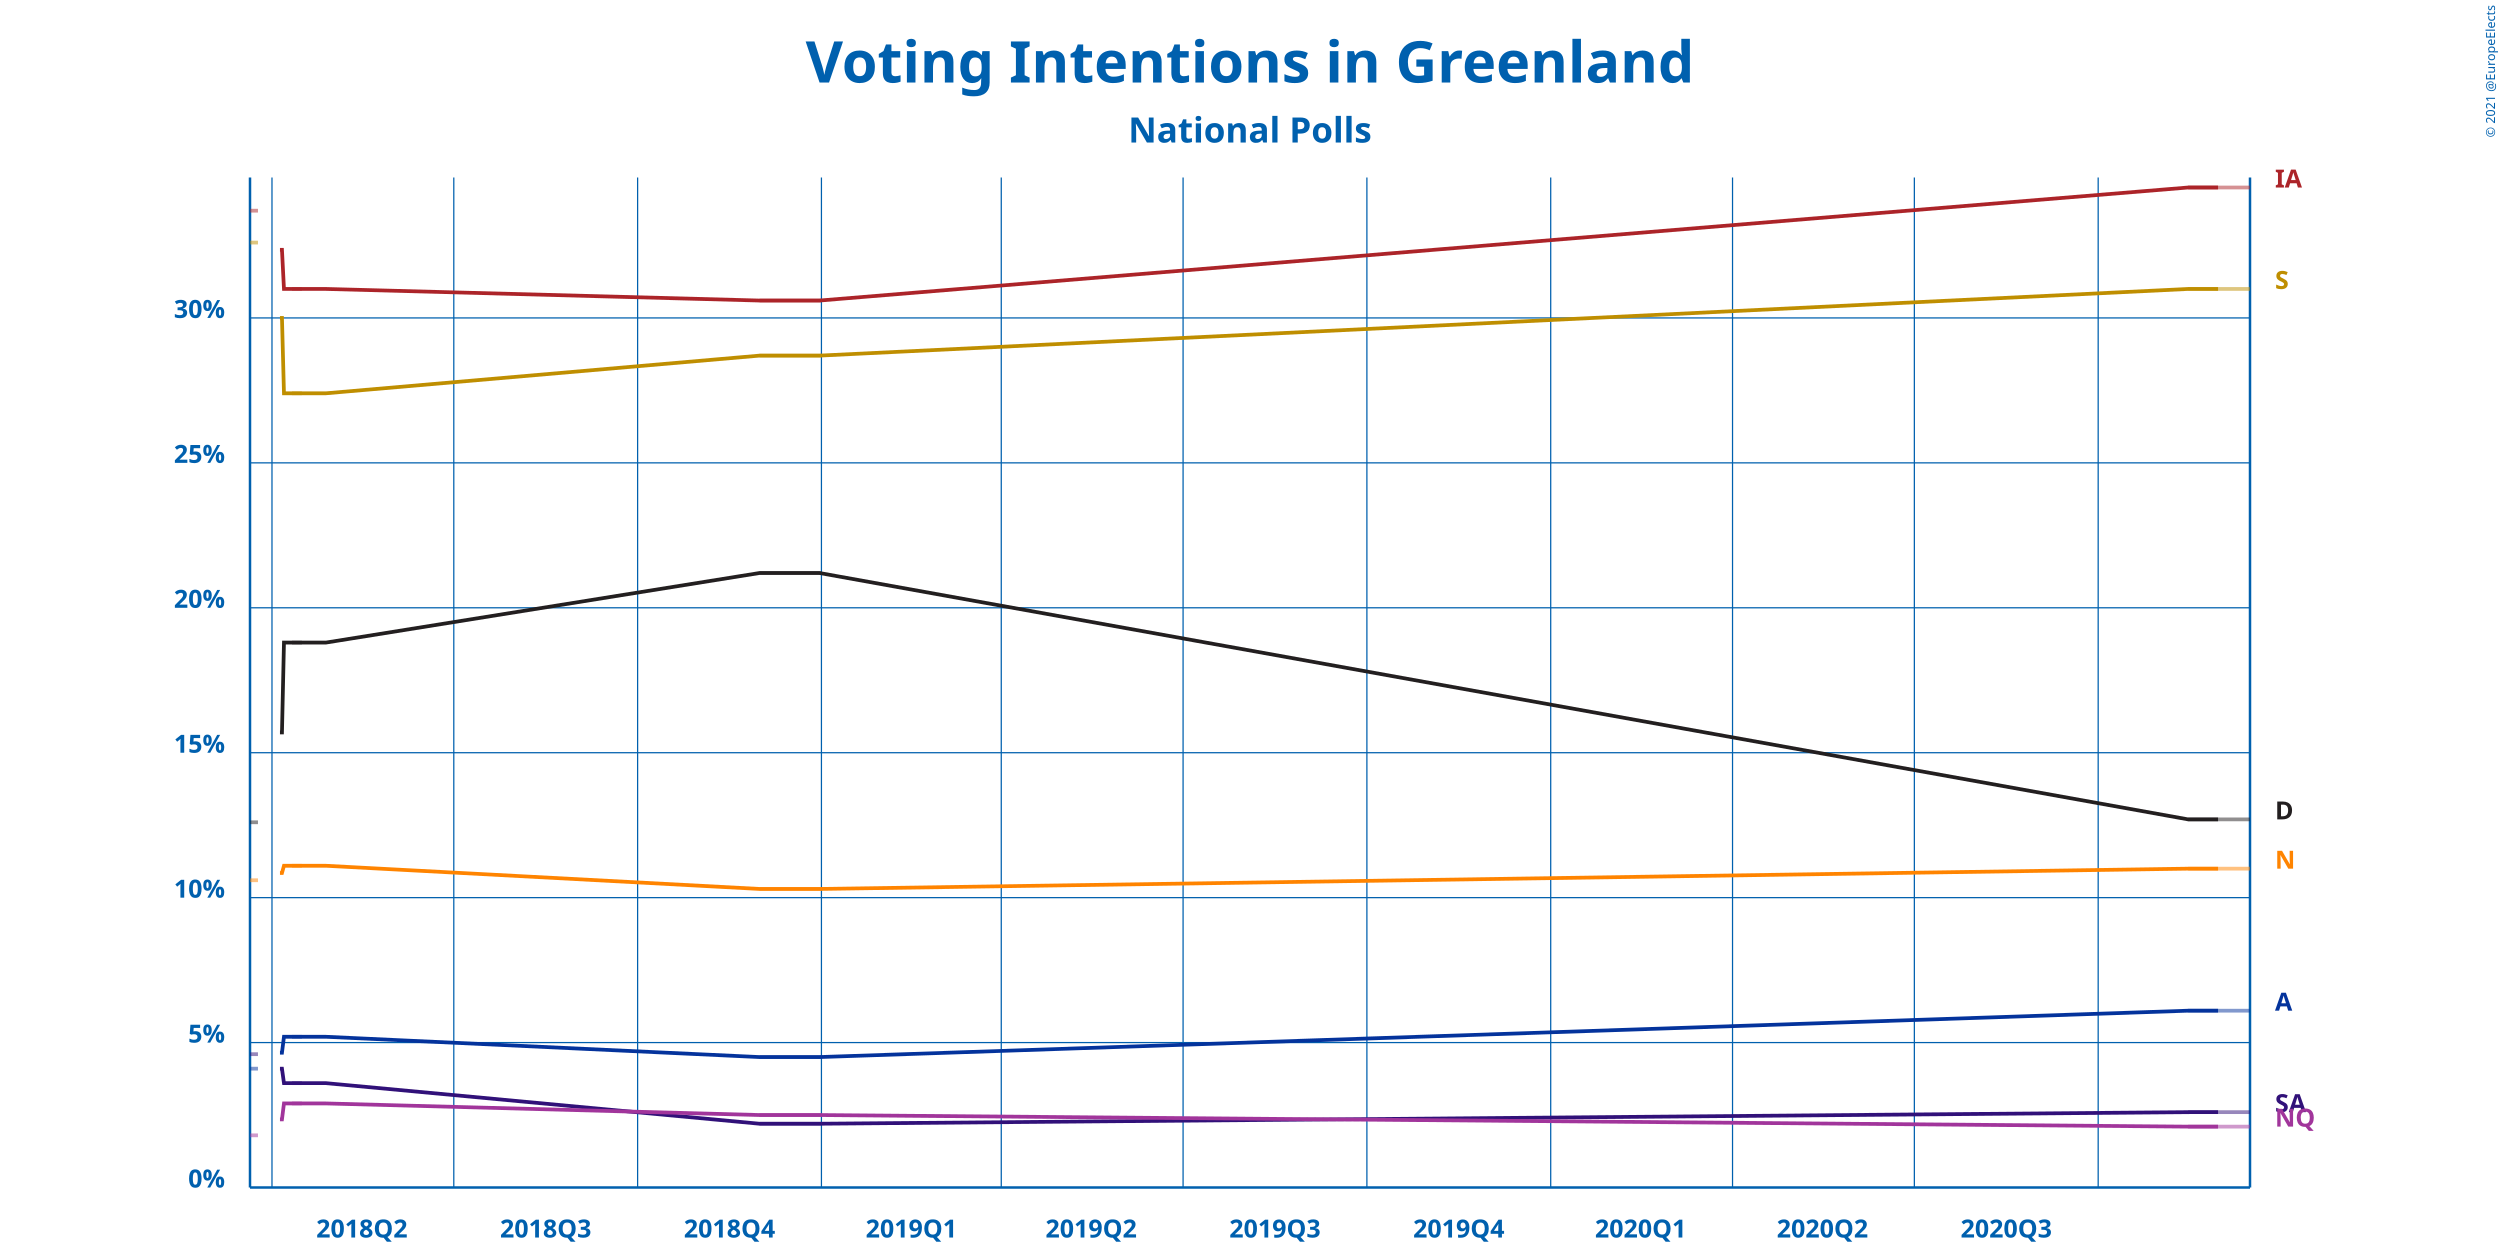
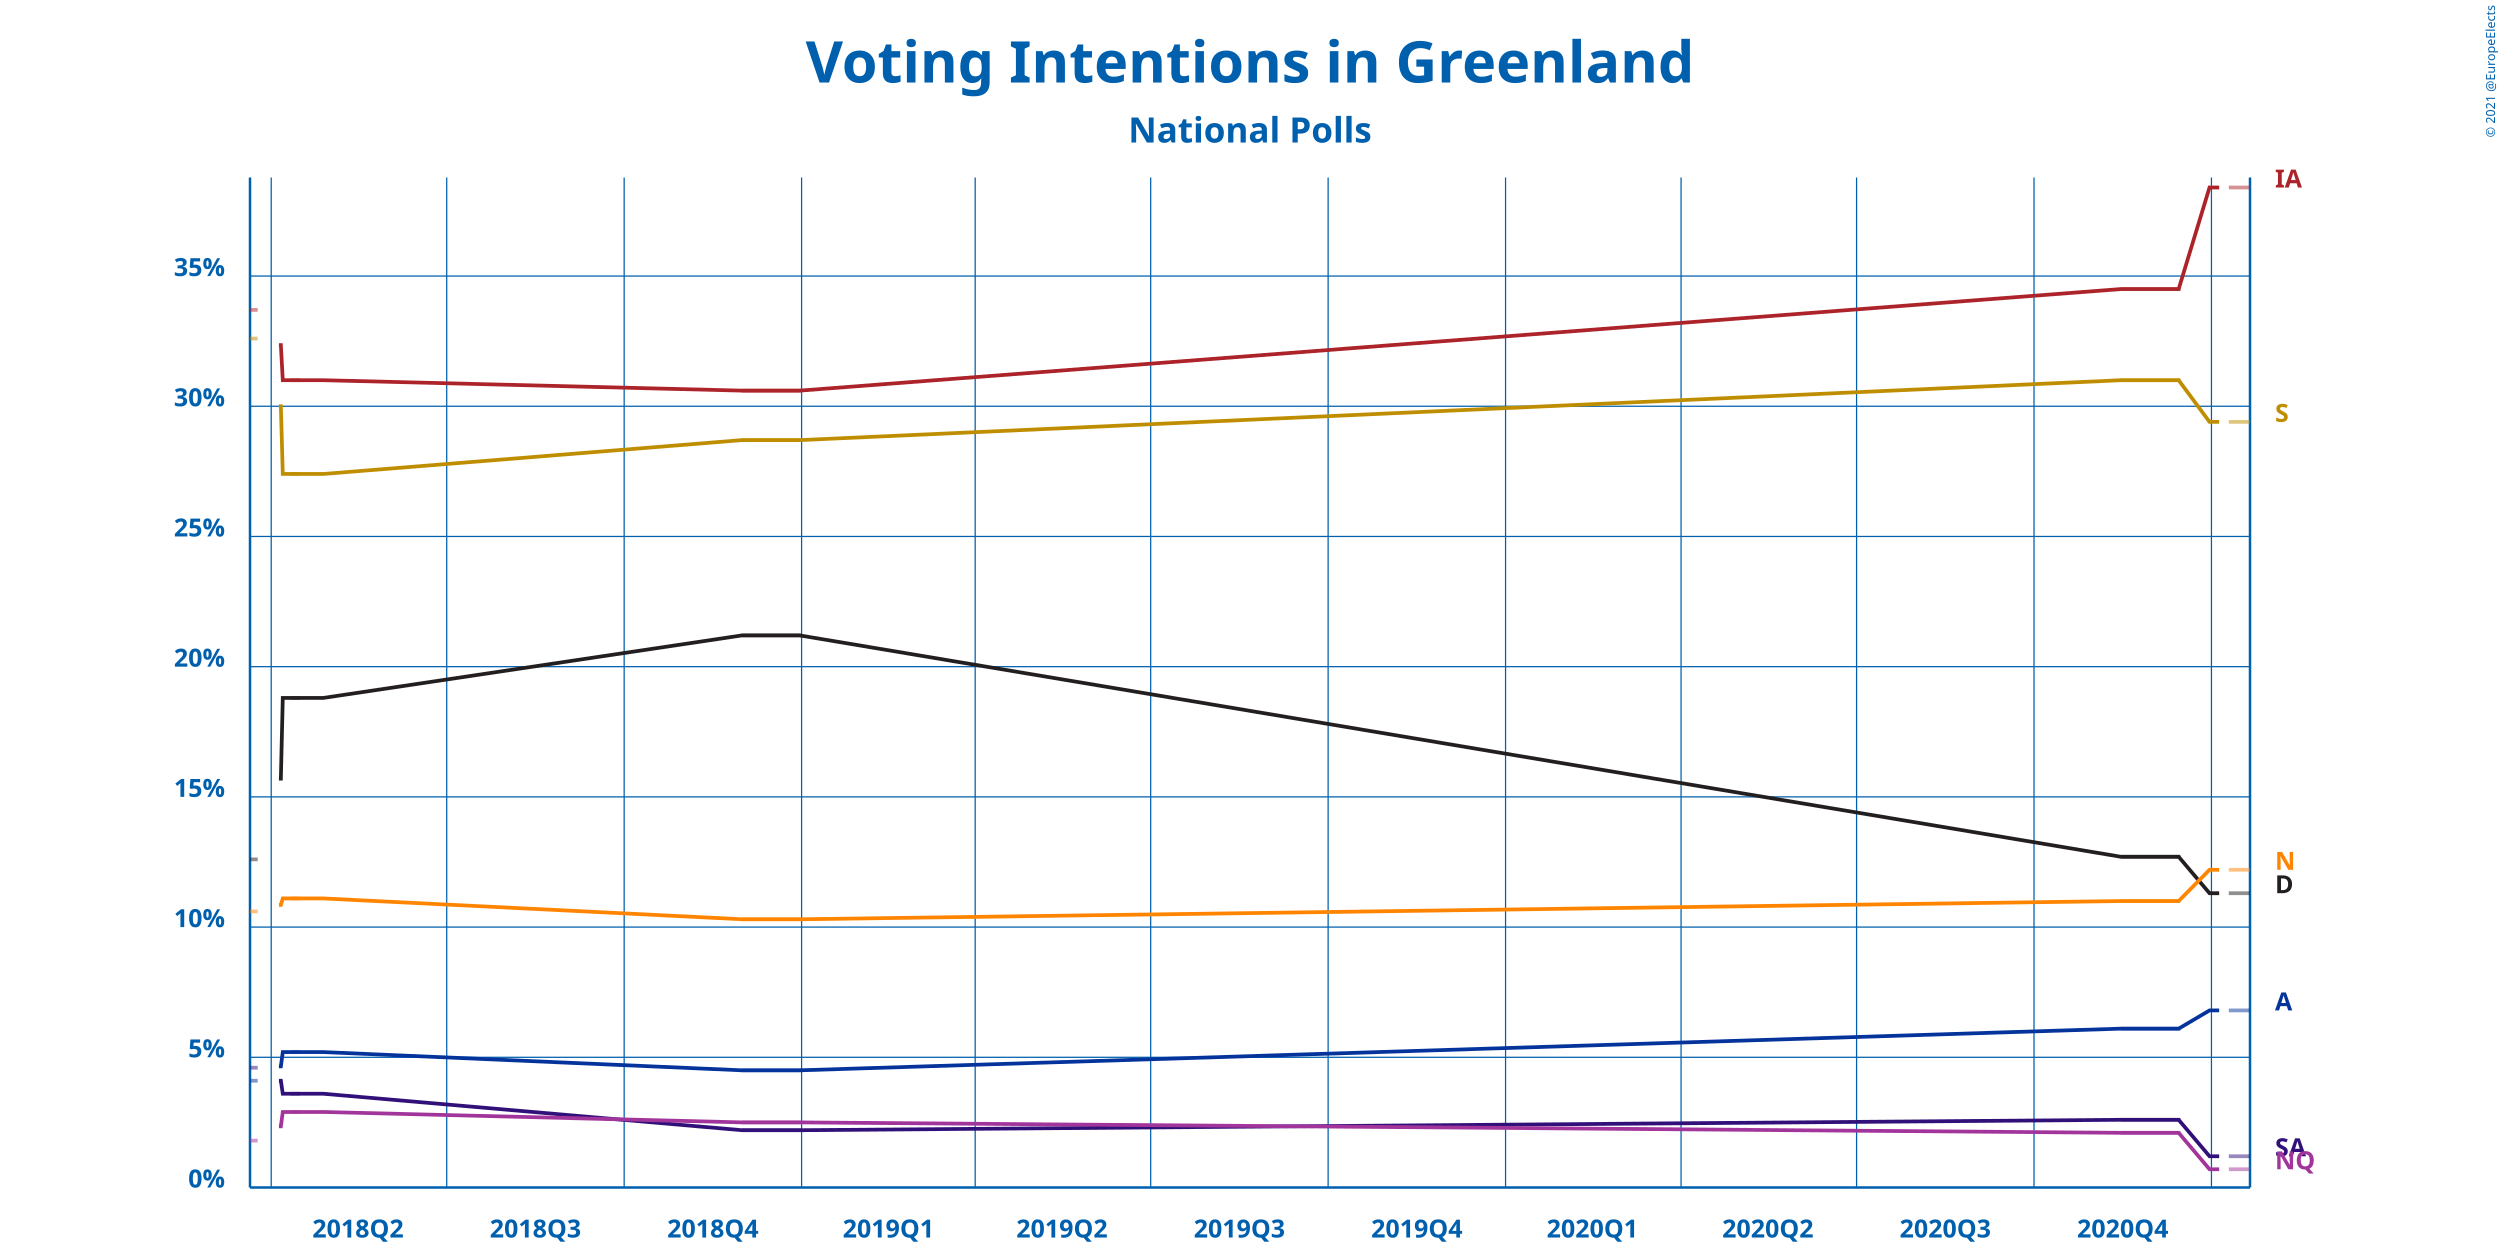
<svg HEIGHT="1000" WIDTH="2000">
  <rect fill="#FFFFFF" height="1000" stroke="none" width="2000" x="0" y="0" />
  <text fill="#0060AE" font-family="'Advent Pro'" font-size="46px" font-style="normal" font-weight="bold" text-align="center" text-anchor="middle" x="1000" y="66">Voting Intentions in Greenland</text>
  <text fill="#0060AE" font-family="'Advent Pro'" font-size="28px" font-style="normal" font-weight="bold" text-align="center" text-anchor="middle" x="1000" y="114">National Polls</text>
  <text fill="#0060AE" font-family="'Advent Pro'" font-size="10px" font-style="normal" font-weight="normal" text-align="center" text-anchor="end" transform="rotate(270)" x="-4" y="1996">© 2021 @EuropeElects</text>
  <g>
    <g>
      <line stroke="#0060AE" stroke-width="2" x1="200.0" x2="1800.0" y1="950.0" y2="950.0" />
      <text fill="#0060AE" font-family="'Advent Pro'" font-size="20px" font-style="normal" font-weight="bold" text-align="center" text-anchor="end" x="180.0" y="950.0">0%</text>
      <line stroke="#0060AE" stroke-width="2" x1="200.0" x2="200.0" y1="950.0" y2="142.0" />
      <line stroke="#0060AE" stroke-width="2" x1="1800.0" x2="1800.0" y1="950.0" y2="142.0" />
-       <line stroke="#0060AE" stroke-width="1" x1="217.583" x2="217.583" y1="950.0" y2="142.0" />
-       <text fill="#0060AE" font-family="'Advent Pro'" font-size="20px" font-style="normal" font-weight="bold" text-align="center" text-anchor="middle" x="289.511" y="990.0">2018Q2</text>
-       <line stroke="#0060AE" stroke-width="1" x1="363.039" x2="363.039" y1="950.0" y2="142.0" />
-       <text fill="#0060AE" font-family="'Advent Pro'" font-size="20px" font-style="normal" font-weight="bold" text-align="center" text-anchor="middle" x="436.566" y="990.0">2018Q3</text>
-       <line stroke="#0060AE" stroke-width="1" x1="510.093" x2="510.093" y1="950.0" y2="142.0" />
-       <text fill="#0060AE" font-family="'Advent Pro'" font-size="20px" font-style="normal" font-weight="bold" text-align="center" text-anchor="middle" x="583.62" y="990.0">2018Q4</text>
-       <line stroke="#0060AE" stroke-width="1" x1="657.147" x2="657.147" y1="950.0" y2="142.0" />
-       <text fill="#0060AE" font-family="'Advent Pro'" font-size="20px" font-style="normal" font-weight="bold" text-align="center" text-anchor="middle" x="729.076" y="990.0">2019Q1</text>
-       <line stroke="#0060AE" stroke-width="1" x1="801.005" x2="801.005" y1="950.0" y2="142.0" />
-       <text fill="#0060AE" font-family="'Advent Pro'" font-size="20px" font-style="normal" font-weight="bold" text-align="center" text-anchor="middle" x="872.934" y="990.0">2019Q2</text>
-       <line stroke="#0060AE" stroke-width="1" x1="946.461" x2="946.461" y1="950.0" y2="142.0" />
-       <text fill="#0060AE" font-family="'Advent Pro'" font-size="20px" font-style="normal" font-weight="bold" text-align="center" text-anchor="middle" x="1019.988" y="990.0">2019Q3</text>
-       <line stroke="#0060AE" stroke-width="1" x1="1093.515" x2="1093.515" y1="950.0" y2="142.0" />
-       <text fill="#0060AE" font-family="'Advent Pro'" font-size="20px" font-style="normal" font-weight="bold" text-align="center" text-anchor="middle" x="1167.043" y="990.0">2019Q4</text>
-       <line stroke="#0060AE" stroke-width="1" x1="1240.57" x2="1240.57" y1="950.0" y2="142.0" />
-       <text fill="#0060AE" font-family="'Advent Pro'" font-size="20px" font-style="normal" font-weight="bold" text-align="center" text-anchor="middle" x="1312.499" y="990.0">2020Q1</text>
-       <line stroke="#0060AE" stroke-width="1" x1="1386.026" x2="1386.026" y1="950.0" y2="142.0" />
-       <text fill="#0060AE" font-family="'Advent Pro'" font-size="20px" font-style="normal" font-weight="bold" text-align="center" text-anchor="middle" x="1457.955" y="990.0">2020Q2</text>
-       <line stroke="#0060AE" stroke-width="1" x1="1531.482" x2="1531.482" y1="950.0" y2="142.0" />
-       <text fill="#0060AE" font-family="'Advent Pro'" font-size="20px" font-style="normal" font-weight="bold" text-align="center" text-anchor="middle" x="1605.009" y="990.0">2020Q3</text>
-       <line stroke="#0060AE" stroke-width="1" x1="1678.536" x2="1678.536" y1="950.0" y2="142.0" />
-       <line stroke="#0060AE" stroke-width="1" x1="200.0" x2="1800.0" y1="834.058" y2="834.058" />
-       <text fill="#0060AE" font-family="'Advent Pro'" font-size="20px" font-style="normal" font-weight="bold" text-align="center" text-anchor="end" x="180.0" y="834.058">5%</text>
-       <line stroke="#0060AE" stroke-width="1" x1="200.0" x2="1800.0" y1="718.116" y2="718.116" />
-       <text fill="#0060AE" font-family="'Advent Pro'" font-size="20px" font-style="normal" font-weight="bold" text-align="center" text-anchor="end" x="180.0" y="718.116">10%</text>
-       <line stroke="#0060AE" stroke-width="1" x1="200.0" x2="1800.0" y1="602.174" y2="602.174" />
-       <text fill="#0060AE" font-family="'Advent Pro'" font-size="20px" font-style="normal" font-weight="bold" text-align="center" text-anchor="end" x="180.0" y="602.174">15%</text>
-       <line stroke="#0060AE" stroke-width="1" x1="200.0" x2="1800.0" y1="486.232" y2="486.232" />
-       <text fill="#0060AE" font-family="'Advent Pro'" font-size="20px" font-style="normal" font-weight="bold" text-align="center" text-anchor="end" x="180.0" y="486.232">20%</text>
-       <line stroke="#0060AE" stroke-width="1" x1="200.0" x2="1800.0" y1="370.29" y2="370.29" />
-       <text fill="#0060AE" font-family="'Advent Pro'" font-size="20px" font-style="normal" font-weight="bold" text-align="center" text-anchor="end" x="180.0" y="370.29">25%</text>
-       <line stroke="#0060AE" stroke-width="1" x1="200.0" x2="1800.0" y1="254.348" y2="254.348" />
-       <text fill="#0060AE" font-family="'Advent Pro'" font-size="20px" font-style="normal" font-weight="bold" text-align="center" text-anchor="end" x="180.0" y="254.348">30%</text>
+       <line stroke="#0060AE" stroke-width="1" x1="216.972" x2="216.972" y1="950.0" y2="142.0" />
+       <text fill="#0060AE" font-family="'Advent Pro'" font-size="20px" font-style="normal" font-weight="bold" text-align="center" text-anchor="middle" x="286.404" y="990.0">2018Q2</text>
+       <line stroke="#0060AE" stroke-width="1" x1="357.379" x2="357.379" y1="950.0" y2="142.0" />
+       <text fill="#0060AE" font-family="'Advent Pro'" font-size="20px" font-style="normal" font-weight="bold" text-align="center" text-anchor="middle" x="428.353" y="990.0">2018Q3</text>
+       <line stroke="#0060AE" stroke-width="1" x1="499.328" x2="499.328" y1="950.0" y2="142.0" />
+       <text fill="#0060AE" font-family="'Advent Pro'" font-size="20px" font-style="normal" font-weight="bold" text-align="center" text-anchor="middle" x="570.303" y="990.0">2018Q4</text>
+       <line stroke="#0060AE" stroke-width="1" x1="641.277" x2="641.277" y1="950.0" y2="142.0" />
+       <text fill="#0060AE" font-family="'Advent Pro'" font-size="20px" font-style="normal" font-weight="bold" text-align="center" text-anchor="middle" x="710.709" y="990.0">2019Q1</text>
+       <line stroke="#0060AE" stroke-width="1" x1="780.141" x2="780.141" y1="950.0" y2="142.0" />
+       <text fill="#0060AE" font-family="'Advent Pro'" font-size="20px" font-style="normal" font-weight="bold" text-align="center" text-anchor="middle" x="849.572" y="990.0">2019Q2</text>
+       <line stroke="#0060AE" stroke-width="1" x1="920.547" x2="920.547" y1="950.0" y2="142.0" />
+       <text fill="#0060AE" font-family="'Advent Pro'" font-size="20px" font-style="normal" font-weight="bold" text-align="center" text-anchor="middle" x="991.522" y="990.0">2019Q3</text>
+       <line stroke="#0060AE" stroke-width="1" x1="1062.496" x2="1062.496" y1="950.0" y2="142.0" />
+       <text fill="#0060AE" font-family="'Advent Pro'" font-size="20px" font-style="normal" font-weight="bold" text-align="center" text-anchor="middle" x="1133.471" y="990.0">2019Q4</text>
+       <line stroke="#0060AE" stroke-width="1" x1="1204.446" x2="1204.446" y1="950.0" y2="142.0" />
+       <text fill="#0060AE" font-family="'Advent Pro'" font-size="20px" font-style="normal" font-weight="bold" text-align="center" text-anchor="middle" x="1273.877" y="990.0">2020Q1</text>
+       <line stroke="#0060AE" stroke-width="1" x1="1344.852" x2="1344.852" y1="950.0" y2="142.0" />
+       <text fill="#0060AE" font-family="'Advent Pro'" font-size="20px" font-style="normal" font-weight="bold" text-align="center" text-anchor="middle" x="1414.284" y="990.0">2020Q2</text>
+       <line stroke="#0060AE" stroke-width="1" x1="1485.258" x2="1485.258" y1="950.0" y2="142.0" />
+       <text fill="#0060AE" font-family="'Advent Pro'" font-size="20px" font-style="normal" font-weight="bold" text-align="center" text-anchor="middle" x="1556.233" y="990.0">2020Q3</text>
+       <line stroke="#0060AE" stroke-width="1" x1="1627.208" x2="1627.208" y1="950.0" y2="142.0" />
+       <text fill="#0060AE" font-family="'Advent Pro'" font-size="20px" font-style="normal" font-weight="bold" text-align="center" text-anchor="middle" x="1698.182" y="990.0">2020Q4</text>
+       <line stroke="#0060AE" stroke-width="1" x1="1769.157" x2="1769.157" y1="950.0" y2="142.0" />
+       <line stroke="#0060AE" stroke-width="1" x1="200.0" x2="1800.0" y1="845.833" y2="845.833" />
+       <text fill="#0060AE" font-family="'Advent Pro'" font-size="20px" font-style="normal" font-weight="bold" text-align="center" text-anchor="end" x="180.0" y="845.833">5%</text>
+       <line stroke="#0060AE" stroke-width="1" x1="200.0" x2="1800.0" y1="741.667" y2="741.667" />
+       <text fill="#0060AE" font-family="'Advent Pro'" font-size="20px" font-style="normal" font-weight="bold" text-align="center" text-anchor="end" x="180.0" y="741.667">10%</text>
+       <line stroke="#0060AE" stroke-width="1" x1="200.0" x2="1800.0" y1="637.5" y2="637.5" />
+       <text fill="#0060AE" font-family="'Advent Pro'" font-size="20px" font-style="normal" font-weight="bold" text-align="center" text-anchor="end" x="180.0" y="637.5">15%</text>
+       <line stroke="#0060AE" stroke-width="1" x1="200.0" x2="1800.0" y1="533.333" y2="533.333" />
+       <text fill="#0060AE" font-family="'Advent Pro'" font-size="20px" font-style="normal" font-weight="bold" text-align="center" text-anchor="end" x="180.0" y="533.333">20%</text>
+       <line stroke="#0060AE" stroke-width="1" x1="200.0" x2="1800.0" y1="429.167" y2="429.167" />
+       <text fill="#0060AE" font-family="'Advent Pro'" font-size="20px" font-style="normal" font-weight="bold" text-align="center" text-anchor="end" x="180.0" y="429.167">25%</text>
+       <line stroke="#0060AE" stroke-width="1" x1="200.0" x2="1800.0" y1="325.0" y2="325.0" />
+       <text fill="#0060AE" font-family="'Advent Pro'" font-size="20px" font-style="normal" font-weight="bold" text-align="center" text-anchor="end" x="180.0" y="325.0">30%</text>
+       <line stroke="#0060AE" stroke-width="1" x1="200.0" x2="1800.0" y1="220.833" y2="220.833" />
+       <text fill="#0060AE" font-family="'Advent Pro'" font-size="20px" font-style="normal" font-weight="bold" text-align="center" text-anchor="end" x="180.0" y="220.833">35%</text>
    </g>
    <g>
-       <line stroke="#BF8E00" stroke-opacity="0.5" stroke-width="3" x1="1750.465" x2="1800.0" y1="231.159" y2="231.159" />
-       <line stroke="#AC2429" stroke-opacity="0.5" stroke-width="3" x1="1750.465" x2="1800.0" y1="150.0" y2="150.0" />
-       <line stroke="#231F20" stroke-opacity="0.5" stroke-width="3" x1="1750.465" x2="1800.0" y1="655.507" y2="655.507" />
-       <line stroke="#FF8400" stroke-opacity="0.5" stroke-width="3" x1="1750.465" x2="1800.0" y1="694.928" y2="694.928" />
-       <line stroke="#04339C" stroke-opacity="0.5" stroke-width="3" x1="1750.465" x2="1800.0" y1="808.551" y2="808.551" />
-       <line stroke="#311179" stroke-opacity="0.5" stroke-width="3" x1="1750.465" x2="1800.0" y1="889.71" y2="889.71" />
-       <line stroke="#A1359B" stroke-opacity="0.5" stroke-width="3" x1="1750.465" x2="1800.0" y1="901.304" y2="901.304" />
-       <line stroke-opacity="0.5" stroke-width="3" x1="1750.465" x2="1800.0" y1="950.0" y2="950.0" />
-       <line stroke="#BF8E00" stroke-opacity="0.5" stroke-width="3" x1="607.596" x2="657.131" y1="284.493" y2="284.493" />
-       <line stroke="#AC2429" stroke-opacity="0.5" stroke-width="3" x1="607.596" x2="657.131" y1="240.435" y2="240.435" />
-       <line stroke="#231F20" stroke-opacity="0.5" stroke-width="3" x1="607.596" x2="657.131" y1="458.406" y2="458.406" />
-       <line stroke="#FF8400" stroke-opacity="0.5" stroke-width="3" x1="607.596" x2="657.131" y1="711.159" y2="711.159" />
-       <line stroke="#04339C" stroke-opacity="0.5" stroke-width="3" x1="607.596" x2="657.131" y1="845.652" y2="845.652" />
-       <line stroke="#311179" stroke-opacity="0.5" stroke-width="3" x1="607.596" x2="657.131" y1="898.986" y2="898.986" />
-       <line stroke="#A1359B" stroke-opacity="0.5" stroke-width="3" x1="607.596" x2="657.131" y1="892.029" y2="892.029" />
-       <line stroke-opacity="0.5" stroke-width="3" x1="607.596" x2="657.131" y1="950.0" y2="950.0" />
-       <line stroke="#BF8E00" stroke-opacity="0.5" stroke-width="3" x1="233.567" x2="241.543" y1="314.638" y2="314.638" />
-       <line stroke="#AC2429" stroke-opacity="0.5" stroke-width="3" x1="233.567" x2="241.543" y1="231.159" y2="231.159" />
-       <line stroke="#231F20" stroke-opacity="0.5" stroke-width="3" x1="233.567" x2="241.543" y1="514.058" y2="514.058" />
-       <line stroke="#FF8400" stroke-opacity="0.5" stroke-width="3" x1="233.567" x2="241.543" y1="692.609" y2="692.609" />
-       <line stroke="#04339C" stroke-opacity="0.5" stroke-width="3" x1="233.567" x2="241.543" y1="829.42" y2="829.42" />
-       <line stroke="#311179" stroke-opacity="0.5" stroke-width="3" x1="233.567" x2="241.543" y1="866.522" y2="866.522" />
-       <line stroke="#A1359B" stroke-opacity="0.5" stroke-width="3" x1="233.567" x2="241.543" y1="882.754" y2="882.754" />
-       <line stroke-opacity="0.5" stroke-width="3" x1="233.567" x2="241.543" y1="950.0" y2="950.0" />
-       <line stroke="#BF8E00" stroke-opacity="0.5" stroke-width="3" x1="200.0" x2="206.378" y1="194.058" y2="194.058" />
-       <line stroke="#AC2429" stroke-opacity="0.5" stroke-width="3" x1="200.0" x2="206.378" y1="168.551" y2="168.551" />
-       <line stroke="#231F20" stroke-opacity="0.5" stroke-width="3" x1="200.0" x2="206.378" y1="657.826" y2="657.826" />
-       <line stroke="#FF8400" stroke-opacity="0.5" stroke-width="3" x1="200.0" x2="206.378" y1="704.203" y2="704.203" />
-       <line stroke="#04339C" stroke-opacity="0.5" stroke-width="3" x1="200.0" x2="206.378" y1="854.928" y2="854.928" />
-       <line stroke="#311179" stroke-opacity="0.5" stroke-width="3" x1="200.0" x2="206.378" y1="843.333" y2="843.333" />
-       <line stroke="#A1359B" stroke-opacity="0.5" stroke-width="3" x1="200.0" x2="206.378" y1="908.261" y2="908.261" />
-       <line stroke-opacity="0.5" stroke-width="3" x1="200.0" x2="206.378" y1="950.0" y2="950.0" />
+       <line stroke="#BF8E00" stroke-opacity="0.5" stroke-width="3" x1="1783.043" x2="1800.0" y1="337.5" y2="337.5" />
+       <line stroke="#AC2429" stroke-opacity="0.5" stroke-width="3" x1="1783.043" x2="1800.0" y1="150.0" y2="150.0" />
+       <line stroke="#231F20" stroke-opacity="0.5" stroke-width="3" x1="1783.043" x2="1800.0" y1="714.583" y2="714.583" />
+       <line stroke="#FF8400" stroke-opacity="0.5" stroke-width="3" x1="1783.043" x2="1800.0" y1="695.833" y2="695.833" />
+       <line stroke="#04339C" stroke-opacity="0.5" stroke-width="3" x1="1783.043" x2="1800.0" y1="808.333" y2="808.333" />
+       <line stroke="#311179" stroke-opacity="0.5" stroke-width="3" x1="1783.043" x2="1800.0" y1="925.0" y2="925.0" />
+       <line stroke="#A1359B" stroke-opacity="0.5" stroke-width="3" x1="1783.043" x2="1800.0" y1="935.417" y2="935.417" />
+       <line stroke-opacity="0.5" stroke-width="3" x1="1783.043" x2="1800.0" y1="950.0" y2="950.0" />
+       <line stroke="#BF8E00" stroke-opacity="0.5" stroke-width="3" x1="1696.639" x2="1744.455" y1="304.167" y2="304.167" />
+       <line stroke="#AC2429" stroke-opacity="0.5" stroke-width="3" x1="1696.639" x2="1744.455" y1="231.25" y2="231.25" />
+       <line stroke="#231F20" stroke-opacity="0.5" stroke-width="3" x1="1696.639" x2="1744.455" y1="685.417" y2="685.417" />
+       <line stroke="#FF8400" stroke-opacity="0.5" stroke-width="3" x1="1696.639" x2="1744.455" y1="720.833" y2="720.833" />
+       <line stroke="#04339C" stroke-opacity="0.5" stroke-width="3" x1="1696.639" x2="1744.455" y1="822.917" y2="822.917" />
+       <line stroke="#311179" stroke-opacity="0.5" stroke-width="3" x1="1696.639" x2="1744.455" y1="895.833" y2="895.833" />
+       <line stroke="#A1359B" stroke-opacity="0.5" stroke-width="3" x1="1696.639" x2="1744.455" y1="906.25" y2="906.25" />
+       <line stroke-opacity="0.5" stroke-width="3" x1="1696.639" x2="1744.455" y1="950.0" y2="950.0" />
+       <line stroke="#BF8E00" stroke-opacity="0.5" stroke-width="3" x1="593.446" x2="641.262" y1="352.083" y2="352.083" />
+       <line stroke="#AC2429" stroke-opacity="0.5" stroke-width="3" x1="593.446" x2="641.262" y1="312.5" y2="312.5" />
+       <line stroke="#231F20" stroke-opacity="0.5" stroke-width="3" x1="593.446" x2="641.262" y1="508.333" y2="508.333" />
+       <line stroke="#FF8400" stroke-opacity="0.5" stroke-width="3" x1="593.446" x2="641.262" y1="735.417" y2="735.417" />
+       <line stroke="#04339C" stroke-opacity="0.5" stroke-width="3" x1="593.446" x2="641.262" y1="856.25" y2="856.25" />
+       <line stroke="#311179" stroke-opacity="0.5" stroke-width="3" x1="593.446" x2="641.262" y1="904.167" y2="904.167" />
+       <line stroke="#A1359B" stroke-opacity="0.5" stroke-width="3" x1="593.446" x2="641.262" y1="897.917" y2="897.917" />
+       <line stroke-opacity="0.5" stroke-width="3" x1="593.446" x2="641.262" y1="950.0" y2="950.0" />
+       <line stroke="#BF8E00" stroke-opacity="0.5" stroke-width="3" x1="232.401" x2="240.101" y1="379.167" y2="379.167" />
+       <line stroke="#AC2429" stroke-opacity="0.5" stroke-width="3" x1="232.401" x2="240.101" y1="304.167" y2="304.167" />
+       <line stroke="#231F20" stroke-opacity="0.5" stroke-width="3" x1="232.401" x2="240.101" y1="558.333" y2="558.333" />
+       <line stroke="#FF8400" stroke-opacity="0.5" stroke-width="3" x1="232.401" x2="240.101" y1="718.75" y2="718.75" />
+       <line stroke="#04339C" stroke-opacity="0.5" stroke-width="3" x1="232.401" x2="240.101" y1="841.667" y2="841.667" />
+       <line stroke="#311179" stroke-opacity="0.5" stroke-width="3" x1="232.401" x2="240.101" y1="875.0" y2="875.0" />
+       <line stroke="#A1359B" stroke-opacity="0.5" stroke-width="3" x1="232.401" x2="240.101" y1="889.583" y2="889.583" />
+       <line stroke-opacity="0.5" stroke-width="3" x1="232.401" x2="240.101" y1="950.0" y2="950.0" />
+       <line stroke="#BF8E00" stroke-opacity="0.5" stroke-width="3" x1="200.0" x2="206.156" y1="270.833" y2="270.833" />
+       <line stroke="#AC2429" stroke-opacity="0.5" stroke-width="3" x1="200.0" x2="206.156" y1="247.917" y2="247.917" />
+       <line stroke="#231F20" stroke-opacity="0.5" stroke-width="3" x1="200.0" x2="206.156" y1="687.5" y2="687.5" />
+       <line stroke="#FF8400" stroke-opacity="0.5" stroke-width="3" x1="200.0" x2="206.156" y1="729.167" y2="729.167" />
+       <line stroke="#04339C" stroke-opacity="0.5" stroke-width="3" x1="200.0" x2="206.156" y1="864.583" y2="864.583" />
+       <line stroke="#311179" stroke-opacity="0.5" stroke-width="3" x1="200.0" x2="206.156" y1="854.167" y2="854.167" />
+       <line stroke="#A1359B" stroke-opacity="0.5" stroke-width="3" x1="200.0" x2="206.156" y1="912.5" y2="912.5" />
+       <line stroke-opacity="0.5" stroke-width="3" x1="200.0" x2="206.156" y1="950.0" y2="950.0" />
    </g>
    <g>
-       <polyline fill="none" points="223.976,254.348 225.575,254.348 227.173,314.638 228.772,314.638 230.37,314.638 231.968,314.638 233.567,314.638 235.165,314.638 236.764,314.638 238.362,314.638 239.96,314.638 241.559,314.638 243.157,314.638 244.756,314.638 246.354,314.638 247.953,314.638 249.551,314.638 251.149,314.638 252.748,314.638 254.346,314.638 255.945,314.638 257.543,314.638 259.141,314.638 260.74,314.638                                                                                                                                                                                                                         607.596,284.493 609.195,284.493 610.793,284.493 612.392,284.493 613.99,284.493 615.589,284.493 617.187,284.493 618.785,284.493 620.384,284.493 621.982,284.493 623.581,284.493 625.179,284.493 626.777,284.493 628.376,284.493 629.974,284.493 631.573,284.493 633.171,284.493 634.77,284.493 636.368,284.493 637.966,284.493 639.565,284.493 641.163,284.493 642.762,284.493 644.36,284.493 645.959,284.493 647.557,284.493 649.155,284.493 650.754,284.493 652.352,284.493 653.951,284.493 655.549,284.493                                                                                                                                                                                                                                                                                                                                                                                                                                                                                                                                                                                                                                                                                                             1750.465,231.159 1752.063,231.159 1753.662,231.159 1755.26,231.159 1756.859,231.159 1758.457,231.159 1760.056,231.159 1761.654,231.159 1763.252,231.159 1764.851,231.159 1766.449,231.159 1768.048,231.159 1769.646,231.159 1771.244,231.159 1772.843,231.159 1774.441,231.159" stroke="#BF8E00" stroke-width="3" />
-       <text fill="#BF8E00" font-family="'Advent Pro'" font-size="20px" font-style="normal" font-weight="bold" text-align="center" text-anchor="start" x="1820.0" y="231.159">S</text>
-       <polyline fill="none" points="223.976,199.855 225.575,199.855 227.173,231.159 228.772,231.159 230.37,231.159 231.968,231.159 233.567,231.159 235.165,231.159 236.764,231.159 238.362,231.159 239.96,231.159 241.559,231.159 243.157,231.159 244.756,231.159 246.354,231.159 247.953,231.159 249.551,231.159 251.149,231.159 252.748,231.159 254.346,231.159 255.945,231.159 257.543,231.159 259.141,231.159 260.74,231.159                                                                                                                                                                                                                         607.596,240.435 609.195,240.435 610.793,240.435 612.392,240.435 613.99,240.435 615.589,240.435 617.187,240.435 618.785,240.435 620.384,240.435 621.982,240.435 623.581,240.435 625.179,240.435 626.777,240.435 628.376,240.435 629.974,240.435 631.573,240.435 633.171,240.435 634.77,240.435 636.368,240.435 637.966,240.435 639.565,240.435 641.163,240.435 642.762,240.435 644.36,240.435 645.959,240.435 647.557,240.435 649.155,240.435 650.754,240.435 652.352,240.435 653.951,240.435 655.549,240.435                                                                                                                                                                                                                                                                                                                                                                                                                                                                                                                                                                                                                                                                                                             1750.465,150.0 1752.063,150.0 1753.662,150.0 1755.26,150.0 1756.859,150.0 1758.457,150.0 1760.056,150.0 1761.654,150.0 1763.252,150.0 1764.851,150.0 1766.449,150.0 1768.048,150.0 1769.646,150.0 1771.244,150.0 1772.843,150.0 1774.441,150.0" stroke="#AC2429" stroke-width="3" />
+       <polyline fill="none" points="223.144,325.0 224.687,325.0 226.23,379.167 227.773,379.167 229.316,379.167 230.859,379.167 232.401,379.167 233.944,379.167 235.487,379.167 237.03,379.167 238.573,379.167 240.116,379.167 241.659,379.167 243.202,379.167 244.745,379.167 246.288,379.167 247.831,379.167 249.374,379.167 250.917,379.167 252.46,379.167 254.002,379.167 255.545,379.167 257.088,379.167 258.631,379.167                                                                                                                                                                                                                         593.446,352.083 594.989,352.083 596.532,352.083 598.075,352.083 599.618,352.083 601.161,352.083 602.704,352.083 604.247,352.083 605.79,352.083 607.333,352.083 608.876,352.083 610.419,352.083 611.962,352.083 613.504,352.083 615.047,352.083 616.59,352.083 618.133,352.083 619.676,352.083 621.219,352.083 622.762,352.083 624.305,352.083 625.848,352.083 627.391,352.083 628.934,352.083 630.477,352.083 632.02,352.083 633.563,352.083 635.105,352.083 636.648,352.083 638.191,352.083 639.734,352.083                                                                                                                                                                                                                                                                                                                                                                                                                                                                                                                                                                                                                                                                                                             1696.639,304.167 1698.182,304.167 1699.725,304.167 1701.268,304.167 1702.811,304.167 1704.354,304.167 1705.897,304.167 1707.44,304.167 1708.983,304.167 1710.526,304.167 1712.069,304.167 1713.612,304.167 1715.154,304.167 1716.697,304.167 1718.24,304.167 1719.783,304.167 1721.326,304.167 1722.869,304.167 1724.412,304.167 1725.955,304.167 1727.498,304.167 1729.041,304.167 1730.584,304.167 1732.127,304.167 1733.67,304.167 1735.212,304.167 1736.755,304.167 1738.298,304.167 1739.841,304.167 1741.384,304.167 1742.927,304.167                1767.614,337.5 1769.157,337.5 1770.7,337.5 1772.243,337.5 1773.786,337.5 1775.329,337.5" stroke="#BF8E00" stroke-width="3" />
+       <text fill="#BF8E00" font-family="'Advent Pro'" font-size="20px" font-style="normal" font-weight="bold" text-align="center" text-anchor="start" x="1820.0" y="337.5">S</text>
+       <polyline fill="none" points="223.144,276.042 224.687,276.042 226.23,304.167 227.773,304.167 229.316,304.167 230.859,304.167 232.401,304.167 233.944,304.167 235.487,304.167 237.03,304.167 238.573,304.167 240.116,304.167 241.659,304.167 243.202,304.167 244.745,304.167 246.288,304.167 247.831,304.167 249.374,304.167 250.917,304.167 252.46,304.167 254.002,304.167 255.545,304.167 257.088,304.167 258.631,304.167                                                                                                                                                                                                                         593.446,312.5 594.989,312.5 596.532,312.5 598.075,312.5 599.618,312.5 601.161,312.5 602.704,312.5 604.247,312.5 605.79,312.5 607.333,312.5 608.876,312.5 610.419,312.5 611.962,312.5 613.504,312.5 615.047,312.5 616.59,312.5 618.133,312.5 619.676,312.5 621.219,312.5 622.762,312.5 624.305,312.5 625.848,312.5 627.391,312.5 628.934,312.5 630.477,312.5 632.02,312.5 633.563,312.5 635.105,312.5 636.648,312.5 638.191,312.5 639.734,312.5                                                                                                                                                                                                                                                                                                                                                                                                                                                                                                                                                                                                                                                                                                             1696.639,231.25 1698.182,231.25 1699.725,231.25 1701.268,231.25 1702.811,231.25 1704.354,231.25 1705.897,231.25 1707.44,231.25 1708.983,231.25 1710.526,231.25 1712.069,231.25 1713.612,231.25 1715.154,231.25 1716.697,231.25 1718.24,231.25 1719.783,231.25 1721.326,231.25 1722.869,231.25 1724.412,231.25 1725.955,231.25 1727.498,231.25 1729.041,231.25 1730.584,231.25 1732.127,231.25 1733.67,231.25 1735.212,231.25 1736.755,231.25 1738.298,231.25 1739.841,231.25 1741.384,231.25 1742.927,231.25                1767.614,150.0 1769.157,150.0 1770.7,150.0 1772.243,150.0 1773.786,150.0 1775.329,150.0" stroke="#AC2429" stroke-width="3" />
      <text fill="#AC2429" font-family="'Advent Pro'" font-size="20px" font-style="normal" font-weight="bold" text-align="center" text-anchor="start" x="1820.0" y="150.0">IA</text>
-       <polyline fill="none" points="223.976,585.942 225.575,585.942 227.173,514.058 228.772,514.058 230.37,514.058 231.968,514.058 233.567,514.058 235.165,514.058 236.764,514.058 238.362,514.058 239.96,514.058 241.559,514.058 243.157,514.058 244.756,514.058 246.354,514.058 247.953,514.058 249.551,514.058 251.149,514.058 252.748,514.058 254.346,514.058 255.945,514.058 257.543,514.058 259.141,514.058 260.74,514.058                                                                                                                                                                                                                         607.596,458.406 609.195,458.406 610.793,458.406 612.392,458.406 613.99,458.406 615.589,458.406 617.187,458.406 618.785,458.406 620.384,458.406 621.982,458.406 623.581,458.406 625.179,458.406 626.777,458.406 628.376,458.406 629.974,458.406 631.573,458.406 633.171,458.406 634.77,458.406 636.368,458.406 637.966,458.406 639.565,458.406 641.163,458.406 642.762,458.406 644.36,458.406 645.959,458.406 647.557,458.406 649.155,458.406 650.754,458.406 652.352,458.406 653.951,458.406 655.549,458.406                                                                                                                                                                                                                                                                                                                                                                                                                                                                                                                                                                                                                                                                                                             1750.465,655.507 1752.063,655.507 1753.662,655.507 1755.26,655.507 1756.859,655.507 1758.457,655.507 1760.056,655.507 1761.654,655.507 1763.252,655.507 1764.851,655.507 1766.449,655.507 1768.048,655.507 1769.646,655.507 1771.244,655.507 1772.843,655.507 1774.441,655.507" stroke="#231F20" stroke-width="3" />
-       <text fill="#231F20" font-family="'Advent Pro'" font-size="20px" font-style="normal" font-weight="bold" text-align="center" text-anchor="start" x="1820.0" y="655.507">D</text>
-       <polyline fill="none" points="223.976,698.406 225.575,698.406 227.173,692.609 228.772,692.609 230.37,692.609 231.968,692.609 233.567,692.609 235.165,692.609 236.764,692.609 238.362,692.609 239.96,692.609 241.559,692.609 243.157,692.609 244.756,692.609 246.354,692.609 247.953,692.609 249.551,692.609 251.149,692.609 252.748,692.609 254.346,692.609 255.945,692.609 257.543,692.609 259.141,692.609 260.74,692.609                                                                                                                                                                                                                         607.596,711.159 609.195,711.159 610.793,711.159 612.392,711.159 613.99,711.159 615.589,711.159 617.187,711.159 618.785,711.159 620.384,711.159 621.982,711.159 623.581,711.159 625.179,711.159 626.777,711.159 628.376,711.159 629.974,711.159 631.573,711.159 633.171,711.159 634.77,711.159 636.368,711.159 637.966,711.159 639.565,711.159 641.163,711.159 642.762,711.159 644.36,711.159 645.959,711.159 647.557,711.159 649.155,711.159 650.754,711.159 652.352,711.159 653.951,711.159 655.549,711.159                                                                                                                                                                                                                                                                                                                                                                                                                                                                                                                                                                                                                                                                                                             1750.465,694.928 1752.063,694.928 1753.662,694.928 1755.26,694.928 1756.859,694.928 1758.457,694.928 1760.056,694.928 1761.654,694.928 1763.252,694.928 1764.851,694.928 1766.449,694.928 1768.048,694.928 1769.646,694.928 1771.244,694.928 1772.843,694.928 1774.441,694.928" stroke="#FF8400" stroke-width="3" />
-       <text fill="#FF8400" font-family="'Advent Pro'" font-size="20px" font-style="normal" font-weight="bold" text-align="center" text-anchor="start" x="1820.0" y="694.928">N</text>
-       <polyline fill="none" points="223.976,842.174 225.575,842.174 227.173,829.42 228.772,829.42 230.37,829.42 231.968,829.42 233.567,829.42 235.165,829.42 236.764,829.42 238.362,829.42 239.96,829.42 241.559,829.42 243.157,829.42 244.756,829.42 246.354,829.42 247.953,829.42 249.551,829.42 251.149,829.42 252.748,829.42 254.346,829.42 255.945,829.42 257.543,829.42 259.141,829.42 260.74,829.42                                                                                                                                                                                                                         607.596,845.652 609.195,845.652 610.793,845.652 612.392,845.652 613.99,845.652 615.589,845.652 617.187,845.652 618.785,845.652 620.384,845.652 621.982,845.652 623.581,845.652 625.179,845.652 626.777,845.652 628.376,845.652 629.974,845.652 631.573,845.652 633.171,845.652 634.77,845.652 636.368,845.652 637.966,845.652 639.565,845.652 641.163,845.652 642.762,845.652 644.36,845.652 645.959,845.652 647.557,845.652 649.155,845.652 650.754,845.652 652.352,845.652 653.951,845.652 655.549,845.652                                                                                                                                                                                                                                                                                                                                                                                                                                                                                                                                                                                                                                                                                                             1750.465,808.551 1752.063,808.551 1753.662,808.551 1755.26,808.551 1756.859,808.551 1758.457,808.551 1760.056,808.551 1761.654,808.551 1763.252,808.551 1764.851,808.551 1766.449,808.551 1768.048,808.551 1769.646,808.551 1771.244,808.551 1772.843,808.551 1774.441,808.551" stroke="#04339C" stroke-width="3" />
-       <text fill="#04339C" font-family="'Advent Pro'" font-size="20px" font-style="normal" font-weight="bold" text-align="center" text-anchor="start" x="1820.0" y="808.551">A</text>
-       <polyline fill="none" points="223.976,854.928 225.575,854.928 227.173,866.522 228.772,866.522 230.37,866.522 231.968,866.522 233.567,866.522 235.165,866.522 236.764,866.522 238.362,866.522 239.96,866.522 241.559,866.522 243.157,866.522 244.756,866.522 246.354,866.522 247.953,866.522 249.551,866.522 251.149,866.522 252.748,866.522 254.346,866.522 255.945,866.522 257.543,866.522 259.141,866.522 260.74,866.522                                                                                                                                                                                                                         607.596,898.986 609.195,898.986 610.793,898.986 612.392,898.986 613.99,898.986 615.589,898.986 617.187,898.986 618.785,898.986 620.384,898.986 621.982,898.986 623.581,898.986 625.179,898.986 626.777,898.986 628.376,898.986 629.974,898.986 631.573,898.986 633.171,898.986 634.77,898.986 636.368,898.986 637.966,898.986 639.565,898.986 641.163,898.986 642.762,898.986 644.36,898.986 645.959,898.986 647.557,898.986 649.155,898.986 650.754,898.986 652.352,898.986 653.951,898.986 655.549,898.986                                                                                                                                                                                                                                                                                                                                                                                                                                                                                                                                                                                                                                                                                                             1750.465,889.71 1752.063,889.71 1753.662,889.71 1755.26,889.71 1756.859,889.71 1758.457,889.71 1760.056,889.71 1761.654,889.71 1763.252,889.71 1764.851,889.71 1766.449,889.71 1768.048,889.71 1769.646,889.71 1771.244,889.71 1772.843,889.71 1774.441,889.71" stroke="#311179" stroke-width="3" />
-       <text fill="#311179" font-family="'Advent Pro'" font-size="20px" font-style="normal" font-weight="bold" text-align="center" text-anchor="start" x="1820.0" y="889.71">SA</text>
-       <polyline fill="none" points="223.976,895.507 225.575,895.507 227.173,882.754 228.772,882.754 230.37,882.754 231.968,882.754 233.567,882.754 235.165,882.754 236.764,882.754 238.362,882.754 239.96,882.754 241.559,882.754 243.157,882.754 244.756,882.754 246.354,882.754 247.953,882.754 249.551,882.754 251.149,882.754 252.748,882.754 254.346,882.754 255.945,882.754 257.543,882.754 259.141,882.754 260.74,882.754                                                                                                                                                                                                                         607.596,892.029 609.195,892.029 610.793,892.029 612.392,892.029 613.99,892.029 615.589,892.029 617.187,892.029 618.785,892.029 620.384,892.029 621.982,892.029 623.581,892.029 625.179,892.029 626.777,892.029 628.376,892.029 629.974,892.029 631.573,892.029 633.171,892.029 634.77,892.029 636.368,892.029 637.966,892.029 639.565,892.029 641.163,892.029 642.762,892.029 644.36,892.029 645.959,892.029 647.557,892.029 649.155,892.029 650.754,892.029 652.352,892.029 653.951,892.029 655.549,892.029                                                                                                                                                                                                                                                                                                                                                                                                                                                                                                                                                                                                                                                                                                             1750.465,901.304 1752.063,901.304 1753.662,901.304 1755.26,901.304 1756.859,901.304 1758.457,901.304 1760.056,901.304 1761.654,901.304 1763.252,901.304 1764.851,901.304 1766.449,901.304 1768.048,901.304 1769.646,901.304 1771.244,901.304 1772.843,901.304 1774.441,901.304" stroke="#A1359B" stroke-width="3" />
-       <text fill="#A1359B" font-family="'Advent Pro'" font-size="20px" font-style="normal" font-weight="bold" text-align="center" text-anchor="start" x="1820.0" y="901.304">NQ</text>
+       <polyline fill="none" points="223.144,622.917 224.687,622.917 226.23,558.333 227.773,558.333 229.316,558.333 230.859,558.333 232.401,558.333 233.944,558.333 235.487,558.333 237.03,558.333 238.573,558.333 240.116,558.333 241.659,558.333 243.202,558.333 244.745,558.333 246.288,558.333 247.831,558.333 249.374,558.333 250.917,558.333 252.46,558.333 254.002,558.333 255.545,558.333 257.088,558.333 258.631,558.333                                                                                                                                                                                                                         593.446,508.333 594.989,508.333 596.532,508.333 598.075,508.333 599.618,508.333 601.161,508.333 602.704,508.333 604.247,508.333 605.79,508.333 607.333,508.333 608.876,508.333 610.419,508.333 611.962,508.333 613.504,508.333 615.047,508.333 616.59,508.333 618.133,508.333 619.676,508.333 621.219,508.333 622.762,508.333 624.305,508.333 625.848,508.333 627.391,508.333 628.934,508.333 630.477,508.333 632.02,508.333 633.563,508.333 635.105,508.333 636.648,508.333 638.191,508.333 639.734,508.333                                                                                                                                                                                                                                                                                                                                                                                                                                                                                                                                                                                                                                                                                                             1696.639,685.417 1698.182,685.417 1699.725,685.417 1701.268,685.417 1702.811,685.417 1704.354,685.417 1705.897,685.417 1707.44,685.417 1708.983,685.417 1710.526,685.417 1712.069,685.417 1713.612,685.417 1715.154,685.417 1716.697,685.417 1718.24,685.417 1719.783,685.417 1721.326,685.417 1722.869,685.417 1724.412,685.417 1725.955,685.417 1727.498,685.417 1729.041,685.417 1730.584,685.417 1732.127,685.417 1733.67,685.417 1735.212,685.417 1736.755,685.417 1738.298,685.417 1739.841,685.417 1741.384,685.417 1742.927,685.417                1767.614,714.583 1769.157,714.583 1770.7,714.583 1772.243,714.583 1773.786,714.583 1775.329,714.583" stroke="#231F20" stroke-width="3" />
+       <text fill="#231F20" font-family="'Advent Pro'" font-size="20px" font-style="normal" font-weight="bold" text-align="center" text-anchor="start" x="1820.0" y="714.583">D</text>
+       <polyline fill="none" points="223.144,723.958 224.687,723.958 226.23,718.75 227.773,718.75 229.316,718.75 230.859,718.75 232.401,718.75 233.944,718.75 235.487,718.75 237.03,718.75 238.573,718.75 240.116,718.75 241.659,718.75 243.202,718.75 244.745,718.75 246.288,718.75 247.831,718.75 249.374,718.75 250.917,718.75 252.46,718.75 254.002,718.75 255.545,718.75 257.088,718.75 258.631,718.75                                                                                                                                                                                                                         593.446,735.417 594.989,735.417 596.532,735.417 598.075,735.417 599.618,735.417 601.161,735.417 602.704,735.417 604.247,735.417 605.79,735.417 607.333,735.417 608.876,735.417 610.419,735.417 611.962,735.417 613.504,735.417 615.047,735.417 616.59,735.417 618.133,735.417 619.676,735.417 621.219,735.417 622.762,735.417 624.305,735.417 625.848,735.417 627.391,735.417 628.934,735.417 630.477,735.417 632.02,735.417 633.563,735.417 635.105,735.417 636.648,735.417 638.191,735.417 639.734,735.417                                                                                                                                                                                                                                                                                                                                                                                                                                                                                                                                                                                                                                                                                                             1696.639,720.833 1698.182,720.833 1699.725,720.833 1701.268,720.833 1702.811,720.833 1704.354,720.833 1705.897,720.833 1707.44,720.833 1708.983,720.833 1710.526,720.833 1712.069,720.833 1713.612,720.833 1715.154,720.833 1716.697,720.833 1718.24,720.833 1719.783,720.833 1721.326,720.833 1722.869,720.833 1724.412,720.833 1725.955,720.833 1727.498,720.833 1729.041,720.833 1730.584,720.833 1732.127,720.833 1733.67,720.833 1735.212,720.833 1736.755,720.833 1738.298,720.833 1739.841,720.833 1741.384,720.833 1742.927,720.833                1767.614,695.833 1769.157,695.833 1770.7,695.833 1772.243,695.833 1773.786,695.833 1775.329,695.833" stroke="#FF8400" stroke-width="3" />
+       <text fill="#FF8400" font-family="'Advent Pro'" font-size="20px" font-style="normal" font-weight="bold" text-align="center" text-anchor="start" x="1820.0" y="695.833">N</text>
+       <polyline fill="none" points="223.144,853.125 224.687,853.125 226.23,841.667 227.773,841.667 229.316,841.667 230.859,841.667 232.401,841.667 233.944,841.667 235.487,841.667 237.03,841.667 238.573,841.667 240.116,841.667 241.659,841.667 243.202,841.667 244.745,841.667 246.288,841.667 247.831,841.667 249.374,841.667 250.917,841.667 252.46,841.667 254.002,841.667 255.545,841.667 257.088,841.667 258.631,841.667                                                                                                                                                                                                                         593.446,856.25 594.989,856.25 596.532,856.25 598.075,856.25 599.618,856.25 601.161,856.25 602.704,856.25 604.247,856.25 605.79,856.25 607.333,856.25 608.876,856.25 610.419,856.25 611.962,856.25 613.504,856.25 615.047,856.25 616.59,856.25 618.133,856.25 619.676,856.25 621.219,856.25 622.762,856.25 624.305,856.25 625.848,856.25 627.391,856.25 628.934,856.25 630.477,856.25 632.02,856.25 633.563,856.25 635.105,856.25 636.648,856.25 638.191,856.25 639.734,856.25                                                                                                                                                                                                                                                                                                                                                                                                                                                                                                                                                                                                                                                                                                             1696.639,822.917 1698.182,822.917 1699.725,822.917 1701.268,822.917 1702.811,822.917 1704.354,822.917 1705.897,822.917 1707.44,822.917 1708.983,822.917 1710.526,822.917 1712.069,822.917 1713.612,822.917 1715.154,822.917 1716.697,822.917 1718.24,822.917 1719.783,822.917 1721.326,822.917 1722.869,822.917 1724.412,822.917 1725.955,822.917 1727.498,822.917 1729.041,822.917 1730.584,822.917 1732.127,822.917 1733.67,822.917 1735.212,822.917 1736.755,822.917 1738.298,822.917 1739.841,822.917 1741.384,822.917 1742.927,822.917                1767.614,808.333 1769.157,808.333 1770.7,808.333 1772.243,808.333 1773.786,808.333 1775.329,808.333" stroke="#04339C" stroke-width="3" />
+       <text fill="#04339C" font-family="'Advent Pro'" font-size="20px" font-style="normal" font-weight="bold" text-align="center" text-anchor="start" x="1820.0" y="808.333">A</text>
+       <polyline fill="none" points="223.144,864.583 224.687,864.583 226.23,875.0 227.773,875.0 229.316,875.0 230.859,875.0 232.401,875.0 233.944,875.0 235.487,875.0 237.03,875.0 238.573,875.0 240.116,875.0 241.659,875.0 243.202,875.0 244.745,875.0 246.288,875.0 247.831,875.0 249.374,875.0 250.917,875.0 252.46,875.0 254.002,875.0 255.545,875.0 257.088,875.0 258.631,875.0                                                                                                                                                                                                                         593.446,904.167 594.989,904.167 596.532,904.167 598.075,904.167 599.618,904.167 601.161,904.167 602.704,904.167 604.247,904.167 605.79,904.167 607.333,904.167 608.876,904.167 610.419,904.167 611.962,904.167 613.504,904.167 615.047,904.167 616.59,904.167 618.133,904.167 619.676,904.167 621.219,904.167 622.762,904.167 624.305,904.167 625.848,904.167 627.391,904.167 628.934,904.167 630.477,904.167 632.02,904.167 633.563,904.167 635.105,904.167 636.648,904.167 638.191,904.167 639.734,904.167                                                                                                                                                                                                                                                                                                                                                                                                                                                                                                                                                                                                                                                                                                             1696.639,895.833 1698.182,895.833 1699.725,895.833 1701.268,895.833 1702.811,895.833 1704.354,895.833 1705.897,895.833 1707.44,895.833 1708.983,895.833 1710.526,895.833 1712.069,895.833 1713.612,895.833 1715.154,895.833 1716.697,895.833 1718.24,895.833 1719.783,895.833 1721.326,895.833 1722.869,895.833 1724.412,895.833 1725.955,895.833 1727.498,895.833 1729.041,895.833 1730.584,895.833 1732.127,895.833 1733.67,895.833 1735.212,895.833 1736.755,895.833 1738.298,895.833 1739.841,895.833 1741.384,895.833 1742.927,895.833                1767.614,925.0 1769.157,925.0 1770.7,925.0 1772.243,925.0 1773.786,925.0 1775.329,925.0" stroke="#311179" stroke-width="3" />
+       <text fill="#311179" font-family="'Advent Pro'" font-size="20px" font-style="normal" font-weight="bold" text-align="center" text-anchor="start" x="1820.0" y="925.0">SA</text>
+       <polyline fill="none" points="223.144,901.042 224.687,901.042 226.23,889.583 227.773,889.583 229.316,889.583 230.859,889.583 232.401,889.583 233.944,889.583 235.487,889.583 237.03,889.583 238.573,889.583 240.116,889.583 241.659,889.583 243.202,889.583 244.745,889.583 246.288,889.583 247.831,889.583 249.374,889.583 250.917,889.583 252.46,889.583 254.002,889.583 255.545,889.583 257.088,889.583 258.631,889.583                                                                                                                                                                                                                         593.446,897.917 594.989,897.917 596.532,897.917 598.075,897.917 599.618,897.917 601.161,897.917 602.704,897.917 604.247,897.917 605.79,897.917 607.333,897.917 608.876,897.917 610.419,897.917 611.962,897.917 613.504,897.917 615.047,897.917 616.59,897.917 618.133,897.917 619.676,897.917 621.219,897.917 622.762,897.917 624.305,897.917 625.848,897.917 627.391,897.917 628.934,897.917 630.477,897.917 632.02,897.917 633.563,897.917 635.105,897.917 636.648,897.917 638.191,897.917 639.734,897.917                                                                                                                                                                                                                                                                                                                                                                                                                                                                                                                                                                                                                                                                                                             1696.639,906.25 1698.182,906.25 1699.725,906.25 1701.268,906.25 1702.811,906.25 1704.354,906.25 1705.897,906.25 1707.44,906.25 1708.983,906.25 1710.526,906.25 1712.069,906.25 1713.612,906.25 1715.154,906.25 1716.697,906.25 1718.24,906.25 1719.783,906.25 1721.326,906.25 1722.869,906.25 1724.412,906.25 1725.955,906.25 1727.498,906.25 1729.041,906.25 1730.584,906.25 1732.127,906.25 1733.67,906.25 1735.212,906.25 1736.755,906.25 1738.298,906.25 1739.841,906.25 1741.384,906.25 1742.927,906.25                1767.614,935.417 1769.157,935.417 1770.7,935.417 1772.243,935.417 1773.786,935.417 1775.329,935.417" stroke="#A1359B" stroke-width="3" />
+       <text fill="#A1359B" font-family="'Advent Pro'" font-size="20px" font-style="normal" font-weight="bold" text-align="center" text-anchor="start" x="1820.0" y="935.417">NQ</text>
    </g>
  </g>
</svg>
